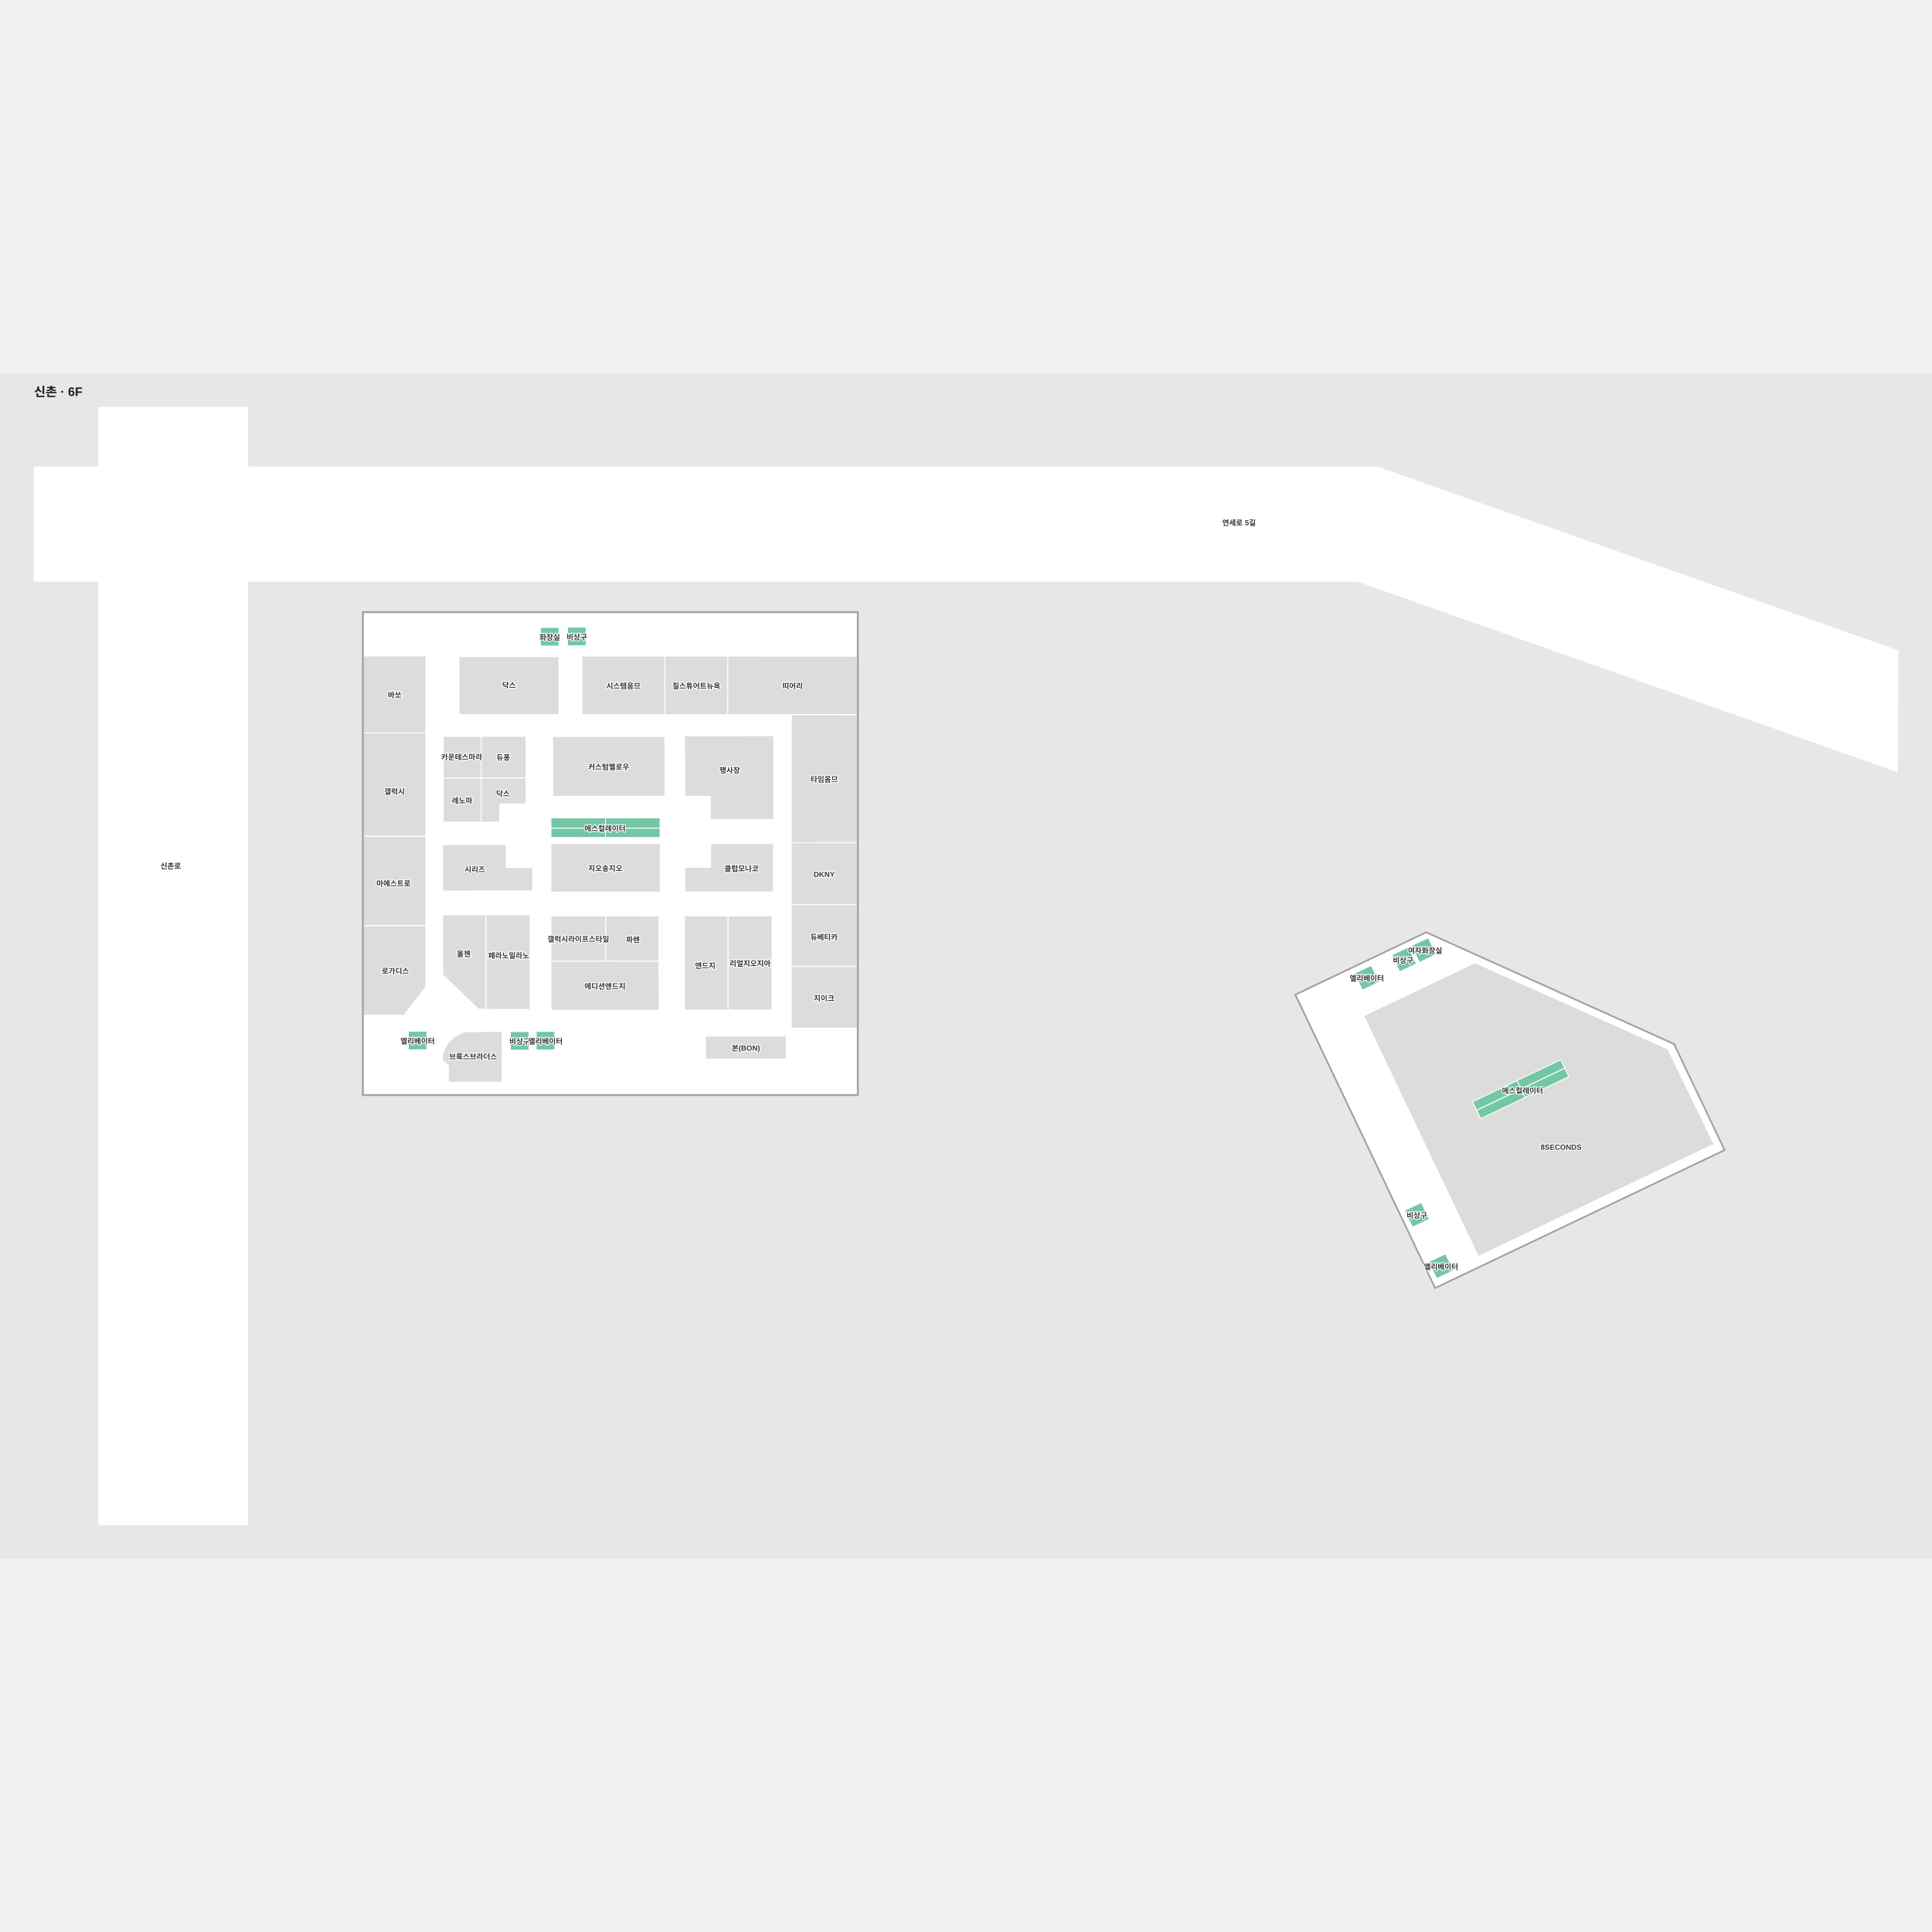
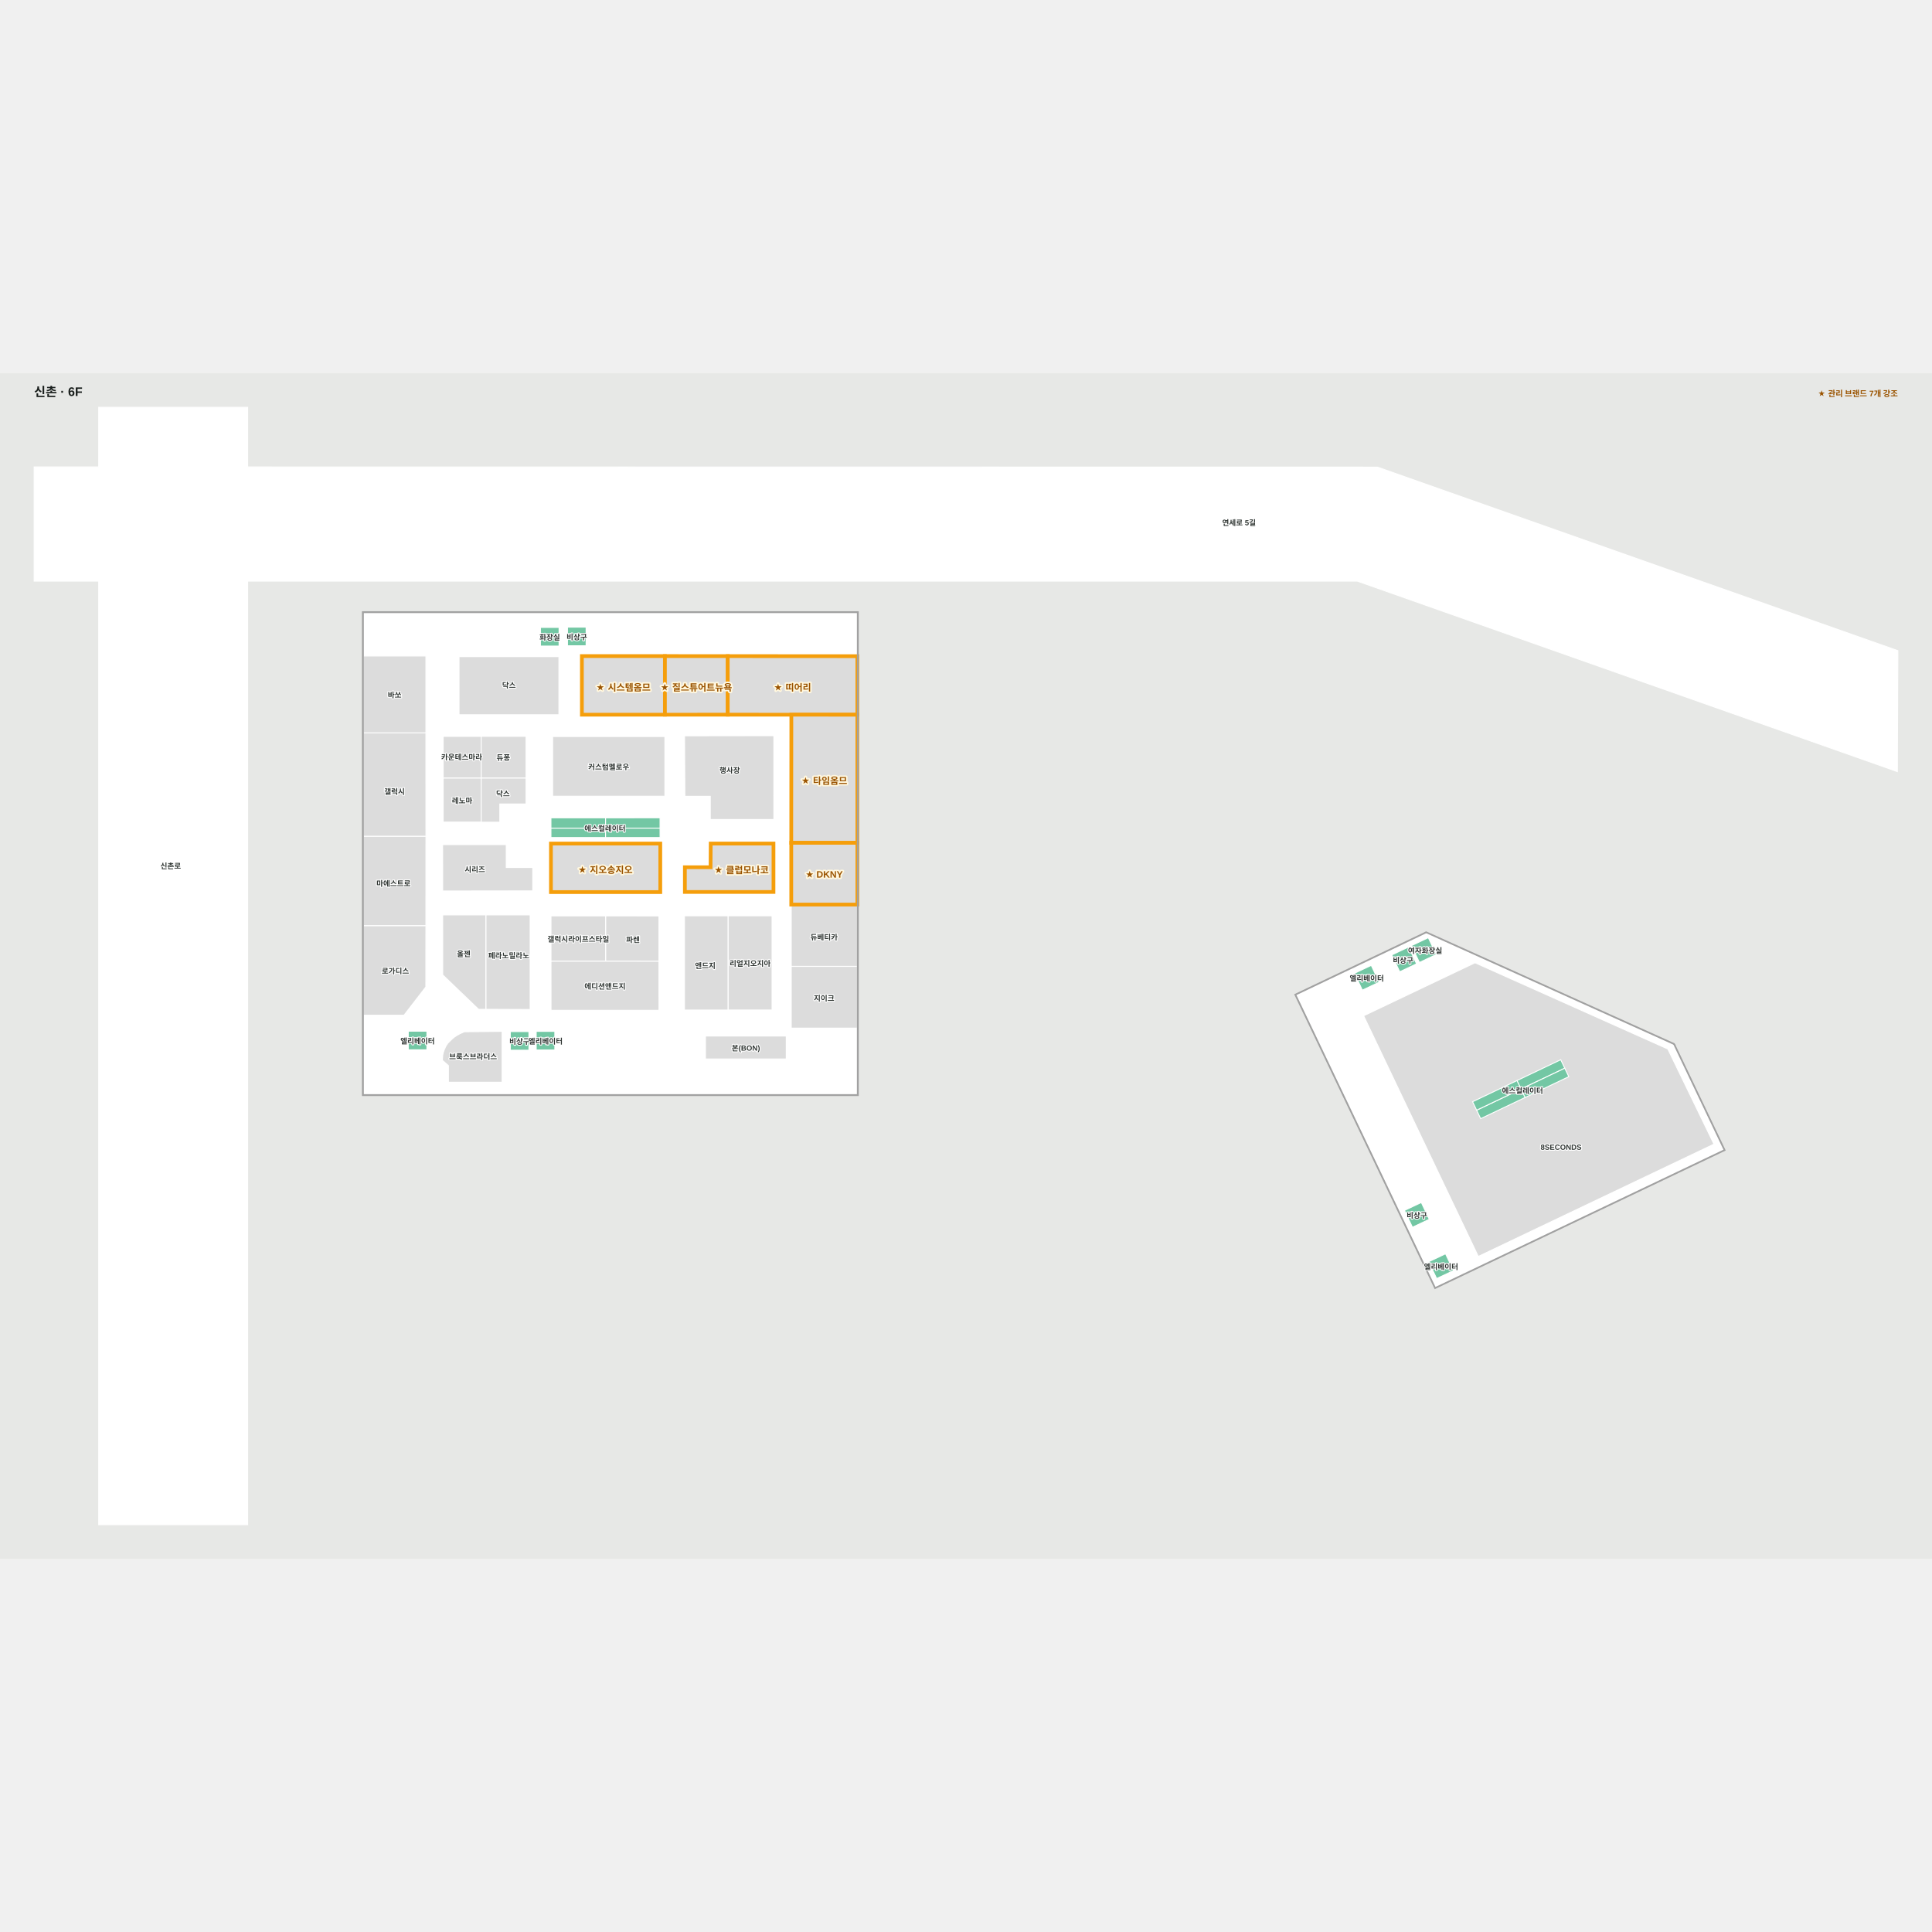
<svg xmlns="http://www.w3.org/2000/svg" viewBox="-55 -55 3112.363 1910" width="1200" height="1200" role="img" aria-labelledby="title desc">
  <rect x="-55" y="-55" width="3112.363" height="1910" fill="#e7e8e6" />
  <g>
    <polygon points="2164.00,96.31 344.00,96.05 344.00,0.00 104.00,0.00 104.00,96.01 0.00,96.00 0.00,280.00 104.00,280.00 104.00,1800.00 344.00,1800.00 344.00,280.00 2131.63,280.00 3001.53,586.83 3002.36,392.02 2992.58,388.57" fill="#ffffff" fill-opacity="1" stroke="#ffffff" stroke-width="1.5" />
    <polygon points="2032.49,946.47 2257.16,1418.02 2722.43,1196.30 2641.37,1026.15 2242.58,846.36" fill="#ffffff" fill-opacity="1" stroke="#ffffff" stroke-width="1.5" />
    <polygon points="530.30,330.70 530.30,1107.20 1326.10,1107.20 1326.10,330.70" fill="#ffffff" fill-opacity="1" stroke="#ffffff" stroke-width="1.5" />
  </g>
  <g>
    <polygon points="2321.16,894.78 2141.75,980.20 2326.49,1367.88 2706.12,1186.97 2631.76,1033.70" fill="#dcdcdc" fill-opacity="1" stroke="#ffffff" stroke-width="1.5" />
    <polygon points="684.50,401.63 684.50,495.23 845.38,495.23 845.38,401.63" fill="#dcdcdc" fill-opacity="1" stroke="#ffffff" stroke-width="1.5" />
-     <polygon points="882.39,400.74 882.39,495.14 1016.15,495.14 1016.15,400.74" fill="#dcdcdc" fill-opacity="1" stroke="#ffffff" stroke-width="1.5" />
-     <polygon points="1016.15,400.74 1016.15,495.14 1117.36,495.09 1117.36,400.78" fill="#dcdcdc" fill-opacity="1" stroke="#ffffff" stroke-width="1.5" />
-     <polygon points="1117.36,400.78 1117.36,495.09 1219.92,495.14 1326.14,495.20 1326.14,400.91" fill="#dcdcdc" fill-opacity="1" stroke="#ffffff" stroke-width="1.5" />
-     <polygon points="1219.84,495.14 1219.68,701.54 1326.18,701.48 1326.14,495.20" fill="#dcdcdc" fill-opacity="1" stroke="#ffffff" stroke-width="1.5" />
+     <polygon points="882.39,400.74 882.39,495.14 1016.15,495.14 1016.15,400.74" fill="#dcdcdc" fill-opacity="1" stroke="#f59e0b" stroke-width="6" data-managed-brands="시스템옴므" />
+     <polygon points="1016.15,400.74 1016.15,495.14 1117.36,495.09 1117.36,400.78" fill="#dcdcdc" fill-opacity="1" stroke="#f59e0b" stroke-width="6" data-managed-brands="질스튜어트뉴욕" />
+     <polygon points="1117.36,400.78 1117.36,495.09 1219.92,495.14 1326.14,495.20 1326.14,400.91" fill="#dcdcdc" fill-opacity="1" stroke="#f59e0b" stroke-width="6" data-managed-brands="띠어리맨" />
+     <polygon points="1219.84,495.14 1219.68,701.54 1326.18,701.48 1326.14,495.20" fill="#dcdcdc" fill-opacity="1" stroke="#f59e0b" stroke-width="6" data-managed-brands="타임옴므" />
    <polygon points="658.91,530.11 658.91,597.33 720.10,597.33 720.10,530.11" fill="#dcdcdc" fill-opacity="1" stroke="#ffffff" stroke-width="1.5" />
    <polygon points="720.14,530.07 720.14,597.31 792.45,597.31 792.45,530.07" fill="#dcdcdc" fill-opacity="1" stroke="#ffffff" stroke-width="1.5" />
    <polygon points="835.25,530.30 835.25,626.50 1016.10,626.50 1016.10,530.30" fill="#dcdcdc" fill-opacity="1" stroke="#ffffff" stroke-width="1.5" />
    <polygon points="1047.77,529.18 1191.62,528.98 1191.64,663.94 1089.26,663.94 1089.26,626.62 1048.26,626.62" fill="#dcdcdc" fill-opacity="1" stroke="#ffffff" stroke-width="1.5" />
    <polygon points="658.04,704.43 760.53,704.43 760.53,741.31 803.22,741.31 803.22,778.98 658.15,779.18" fill="#dcdcdc" fill-opacity="1" stroke="#ffffff" stroke-width="1.5" />
-     <polygon points="1089.95,702.76 1191.05,702.76 1191.05,780.76 1048.32,780.76 1048.32,740.88 1089.69,740.88" fill="#dcdcdc" fill-opacity="1" stroke="#ffffff" stroke-width="1.5" />
+     <polygon points="1089.95,702.76 1191.05,702.76 1191.05,780.76 1048.32,780.76 1048.32,740.88 1089.69,740.88" fill="#dcdcdc" fill-opacity="1" stroke="#f59e0b" stroke-width="6" data-managed-brands="클럽모나코" />
    <polygon points="658.14,817.66 727.88,817.66 727.88,969.76 715.93,969.76 658.20,914.35" fill="#dcdcdc" fill-opacity="1" stroke="#ffffff" stroke-width="1.5" />
    <polygon points="727.88,817.66 727.88,969.76 799.03,970.07 799.03,817.66" fill="#dcdcdc" fill-opacity="1" stroke="#ffffff" stroke-width="1.5" />
    <polygon points="832.65,819.26 832.65,892.29 920.79,892.29 920.79,819.26" fill="#dcdcdc" fill-opacity="1" stroke="#ffffff" stroke-width="1.5" />
    <polygon points="920.79,819.26 920.79,892.29 1006.49,892.34 1006.49,819.30" fill="#dcdcdc" fill-opacity="1" stroke="#ffffff" stroke-width="1.5" />
    <polygon points="832.65,892.29 832.68,971.34 1006.60,971.34 1006.49,892.34 920.79,892.29" fill="#dcdcdc" fill-opacity="1" stroke="#ffffff" stroke-width="1.5" />
    <polygon points="1047.63,819.13 1047.63,970.95 1118.09,970.95 1118.09,819.13" fill="#dcdcdc" fill-opacity="1" stroke="#ffffff" stroke-width="1.5" />
    <polygon points="1118.09,819.13 1118.09,970.91 1188.72,970.92 1188.72,819.14" fill="#dcdcdc" fill-opacity="1" stroke="#ffffff" stroke-width="1.5" />
    <polygon points="1081.51,1012.83 1081.51,1049.78 1211.63,1049.78 1211.63,1012.83" fill="#dcdcdc" fill-opacity="1" stroke="#ffffff" stroke-width="1.5" />
    <polygon points="753.91,1005.31 753.91,1087.26 667.43,1087.26 667.43,1060.50 657.64,1051.90 658.22,1043.82 658.95,1039.99 660.49,1035.38 663.19,1029.27 666.16,1024.71 668.93,1021.81 673.88,1017.02 677.07,1014.41 681.17,1011.71 686.02,1009.05 692.96,1005.94" fill="#dcdcdc" fill-opacity="1" stroke="#ffffff" stroke-width="1.5" />
    <polygon points="602.70,1005.01 602.70,1035.01 632.70,1035.01 632.70,1005.01" fill="#73c7a4" fill-opacity="1" stroke="#ffffff" stroke-width="1.5" />
    <polygon points="767.06,1005.65 767.06,1035.65 797.06,1035.65 797.06,1005.65" fill="#73c7a4" fill-opacity="1" stroke="#ffffff" stroke-width="1.5" />
    <polygon points="808.81,1005.31 808.81,1035.31 838.81,1035.31 838.81,1005.31" fill="#73c7a4" fill-opacity="1" stroke="#ffffff" stroke-width="1.5" />
    <polygon points="815.63,354.59 815.63,384.59 845.63,384.59 845.63,354.59" fill="#73c7a4" fill-opacity="1" stroke="#ffffff" stroke-width="1.5" />
    <polygon points="859.19,354.12 859.19,384.12 889.19,384.12 889.19,354.12" fill="#73c7a4" fill-opacity="1" stroke="#ffffff" stroke-width="1.5" />
    <polygon points="832.55,661.27 832.55,677.96 920.55,677.96 920.55,661.27" fill="#73c7a4" fill-opacity="1" stroke="#ffffff" stroke-width="1.5" />
    <polygon points="920.55,661.27 920.55,677.96 1008.30,677.91 1008.30,661.25" fill="#73c7a4" fill-opacity="1" stroke="#ffffff" stroke-width="1.5" />
    <polygon points="832.55,677.96 832.55,693.08 920.55,693.08 920.55,677.96" fill="#73c7a4" fill-opacity="1" stroke="#ffffff" stroke-width="1.5" />
    <polygon points="920.55,677.96 920.55,693.08 1008.36,693.09 1008.30,677.91" fill="#73c7a4" fill-opacity="1" stroke="#ffffff" stroke-width="1.5" />
-     <polygon points="832.55,702.76 832.55,780.93 1008.67,780.93 1008.67,702.76" fill="#dcdcdc" fill-opacity="1" stroke="#ffffff" stroke-width="1.5" />
+     <polygon points="832.55,702.76 832.55,780.93 1008.67,780.93 1008.67,702.76" fill="#dcdcdc" fill-opacity="1" stroke="#f59e0b" stroke-width="6" data-managed-brands="지오송지오" />
    <polygon points="1219.68,900.56 1326.18,900.56 1326.18,1000.07 1219.68,1000.07" fill="#dcdcdc" fill-opacity="1" stroke="#ffffff" stroke-width="1.5" />
    <polygon points="1219.68,801.05 1326.18,801.05 1326.18,900.56 1219.68,900.56" fill="#dcdcdc" fill-opacity="1" stroke="#ffffff" stroke-width="1.5" />
-     <polygon points="1219.68,701.54 1326.18,701.54 1326.18,801.05 1219.68,801.05" fill="#dcdcdc" fill-opacity="1" stroke="#ffffff" stroke-width="1.5" />
+     <polygon points="1219.68,701.54 1326.18,701.54 1326.18,801.05 1219.68,801.05" fill="#dcdcdc" fill-opacity="1" stroke="#f59e0b" stroke-width="6" data-managed-brands="DKNY맨" />
    <polygon points="530.34,834.91 631.15,834.91 631.01,933.74 595.77,979.37 530.34,979.37" fill="#dcdcdc" fill-opacity="1" stroke="#ffffff" stroke-width="1.5" />
    <polygon points="530.35,690.94 530.37,834.91 631.15,834.91 631.21,690.94" fill="#dcdcdc" fill-opacity="1" stroke="#ffffff" stroke-width="1.5" />
    <polygon points="530.34,524.41 530.35,690.94 631.21,690.94 631.13,524.41" fill="#dcdcdc" fill-opacity="1" stroke="#ffffff" stroke-width="1.5" />
    <polygon points="530.34,400.58 530.34,524.46 631.13,524.46 631.13,400.58" fill="#dcdcdc" fill-opacity="1" stroke="#ffffff" stroke-width="1.5" />
    <polygon points="2258.75,881.52 2231.62,894.31 2218.82,867.18 2245.96,854.38" fill="#73c7a4" fill-opacity="1" stroke="#ffffff" stroke-width="1.5" />
    <polygon points="2227.02,896.49 2199.88,909.28 2187.09,882.15 2214.22,869.35" fill="#73c7a4" fill-opacity="1" stroke="#ffffff" stroke-width="1.5" />
    <polygon points="2286.50,1390.75 2259.36,1403.54 2246.57,1376.41 2273.70,1363.61" fill="#73c7a4" fill-opacity="1" stroke="#ffffff" stroke-width="1.5" />
    <polygon points="2247.50,1308.06 2220.37,1320.86 2207.57,1293.73 2234.70,1280.93" fill="#73c7a4" fill-opacity="1" stroke="#ffffff" stroke-width="1.5" />
    <polygon points="2166.82,926.09 2139.69,938.88 2126.89,911.75 2154.02,898.95" fill="#73c7a4" fill-opacity="1" stroke="#ffffff" stroke-width="1.5" />
    <polygon points="2459.26,1050.99 2388.66,1084.63 2395.17,1098.29 2465.77,1064.64" fill="#73c7a4" fill-opacity="1" stroke="#ffffff" stroke-width="1.5" />
    <polygon points="2465.77,1064.64 2395.17,1098.29 2401.67,1111.91 2472.25,1078.28" fill="#73c7a4" fill-opacity="1" stroke="#ffffff" stroke-width="1.5" />
    <polygon points="2395.29,1098.23 2323.79,1132.30 2330.29,1145.92 2401.76,1111.86" fill="#73c7a4" fill-opacity="1" stroke="#ffffff" stroke-width="1.5" />
    <polygon points="2388.78,1084.58 2317.28,1118.65 2323.79,1132.30 2395.29,1098.23" fill="#73c7a4" fill-opacity="1" stroke="#ffffff" stroke-width="1.5" />
    <polygon points="720.14,668.18 658.91,668.18 658.91,597.31 720.14,597.31" fill="#dcdcdc" fill-opacity="1" stroke="#ffffff" stroke-width="1.5" />
    <polygon points="792.45,597.31 792.45,639.00 750.22,639.00 750.22,668.33 720.14,668.33 720.14,597.31" fill="#dcdcdc" fill-opacity="1" stroke="#ffffff" stroke-width="1.5" />
    <polygon points="2641.40,1026.16 2242.58,846.36 2241.12,845.70 2242.53,845.03 2642.17,1025.13 2643.10,1026.93" fill="#a1a1a1" fill-opacity="1" stroke="#a1a1a1" stroke-width="1.5" />
    <polygon points="2643.10,1026.93 2641.40,1026.16 2715.83,1182.35 2715.79,1182.36 2722.43,1196.30 2257.16,1418.02 2033.74,949.08 2032.49,946.47 2242.58,846.36 2241.12,845.70 2030.86,945.89 2032.63,949.60 2256.58,1419.65 2724.07,1196.88" fill="#a1a1a1" fill-opacity="1" stroke="#a1a1a1" stroke-width="1.5" />
    <polygon points="1327.68,329.22 528.84,329.22 528.84,1108.71 534.95,1108.71 534.95,1107.21 530.34,1107.21 530.34,330.72 1326.18,330.72 1326.18,1107.21 534.95,1107.21 534.95,1108.71 1327.68,1108.71" fill="#a1a1a1" fill-opacity="1" stroke="#a1a1a1" stroke-width="1.5" />
  </g>
  <g font-family="Arial, 'Noto Sans KR', sans-serif" font-size="12" font-weight="600" fill="#303633" stroke="#fff" stroke-width="3" paint-order="stroke" stroke-linejoin="round">
    <text x="581.869" y="907.144" text-anchor="middle" dominant-baseline="central">로가디스</text>
    <text x="578.988" y="766.2" text-anchor="middle" dominant-baseline="central">마에스트로</text>
    <text x="580.737" y="462.524" text-anchor="middle" dominant-baseline="central">바쏘</text>
    <text x="764.94" y="446.793" text-anchor="middle" dominant-baseline="central">닥스</text>
-     <text x="949.27" y="447.941" text-anchor="middle" dominant-baseline="central">시스템옴므</text>
-     <text x="1066.755" y="447.941" text-anchor="middle" dominant-baseline="central">질스튜어트뉴욕</text>
-     <text x="1221.751" y="447.99" text-anchor="middle" dominant-baseline="central">띠어리</text>
-     <text x="1272.911" y="598.343" text-anchor="middle" dominant-baseline="central">타임옴므</text>
-     <text x="1272.668" y="752.428" text-anchor="middle" dominant-baseline="central">DKNY</text>
+     <text x="949.27" y="447.941" text-anchor="middle" dominant-baseline="central" class="managed-brand">★ 시스템옴므</text>
+     <text x="1066.755" y="447.941" text-anchor="middle" dominant-baseline="central" class="managed-brand">★ 질스튜어트뉴욕</text>
+     <text x="1221.751" y="447.99" text-anchor="middle" dominant-baseline="central" class="managed-brand">★ 띠어리</text>
+     <text x="1272.911" y="598.343" text-anchor="middle" dominant-baseline="central" class="managed-brand">★ 타임옴므</text>
+     <text x="1272.668" y="752.428" text-anchor="middle" dominant-baseline="central" class="managed-brand">★ DKNY</text>
    <text x="1272.486" y="852.702" text-anchor="middle" dominant-baseline="central">듀베티카</text>
    <text x="1272.523" y="951.081" text-anchor="middle" dominant-baseline="central">지이크</text>
    <text x="925.674" y="578.397" text-anchor="middle" dominant-baseline="central">커스텀멜로우</text>
    <text x="1120.54" y="583.886" text-anchor="middle" dominant-baseline="central">행사장</text>
-     <text x="1139.562" y="742.179" text-anchor="middle" dominant-baseline="central">클럽모나코</text>
+     <text x="1139.562" y="742.179" text-anchor="middle" dominant-baseline="central" class="managed-brand">★ 클럽모나코</text>
    <text x="1153.408" y="895.026" text-anchor="middle" dominant-baseline="central">리얼
지오지아</text>
    <text x="1081.179" y="898.594" text-anchor="middle" dominant-baseline="central">앤드지</text>
    <text x="876.719" y="855.774" text-anchor="middle" dominant-baseline="central">갤럭시
라이프
스타일</text>
    <text x="964.662" y="856.82" text-anchor="middle" dominant-baseline="central">파렌</text>
    <text x="710.038" y="743.615" text-anchor="middle" dominant-baseline="central">시리즈</text>
    <text x="691.994" y="879.585" text-anchor="middle" dominant-baseline="central">올젠</text>
    <text x="764.666" y="882.355" text-anchor="middle" dominant-baseline="central">페라노
밀라노</text>
    <text x="1146.569" y="1031.304" text-anchor="middle" dominant-baseline="central">본(BON)</text>
    <text x="689.525" y="632.743" text-anchor="middle" dominant-baseline="central">레노마</text>
    <text x="755.242" y="621.444" text-anchor="middle" dominant-baseline="central">닥스</text>
    <text x="688.779" y="562.52" text-anchor="middle" dominant-baseline="central">카운테스
마라</text>
    <text x="755.855" y="563.3" text-anchor="middle" dominant-baseline="central">듀퐁</text>
    <text x="707.078" y="1045.077" text-anchor="middle" dominant-baseline="central">브룩스브라더스</text>
    <text x="580.617" y="618.105" text-anchor="middle" dominant-baseline="central">갤럭시</text>
    <text x="2459.83" y="1191.88" text-anchor="middle" dominant-baseline="central">8SECONDS</text>
    <text x="220" y="738" text-anchor="middle" dominant-baseline="central">신촌로</text>
    <text x="1941" y="185" text-anchor="middle" dominant-baseline="central">연세로 5길</text>
    <text x="919.623" y="931.818" text-anchor="middle" dominant-baseline="central">에디션앤드지</text>
-     <text x="920.288" y="741.765" text-anchor="middle" dominant-baseline="central">지오송지오</text>
+     <text x="920.288" y="741.765" text-anchor="middle" dominant-baseline="central" class="managed-brand">★ 지오송지오</text>
    <text x="2397.701" y="1099.959" text-anchor="middle" dominant-baseline="central">에스컬레이터</text>
    <text x="919.588" y="677.476" text-anchor="middle" dominant-baseline="central">에스컬레이터</text>
    <text x="830.627" y="369.593" text-anchor="middle" dominant-baseline="central">화장실</text>
    <text x="874.194" y="369.122" text-anchor="middle" dominant-baseline="central">비상구</text>
    <text x="617.7" y="1020.008" text-anchor="middle" dominant-baseline="central">엘리베이터</text>
    <text x="782.058" y="1020.649" text-anchor="middle" dominant-baseline="central">비상구</text>
    <text x="823.805" y="1020.307" text-anchor="middle" dominant-baseline="central">엘리베이터</text>
    <text x="2240.789" y="874.348" text-anchor="middle" dominant-baseline="central">여자화장실</text>
    <text x="2205.352" y="890.017" text-anchor="middle" dominant-baseline="central">비상구</text>
    <text x="2266.533" y="1383.579" text-anchor="middle" dominant-baseline="central">엘리베이터</text>
    <text x="2227.534" y="1300.895" text-anchor="middle" dominant-baseline="central">비상구</text>
    <text x="2146.854" y="918.919" text-anchor="middle" dominant-baseline="central">엘리베이터</text>
  </g>
+   <style>.managed-brand { fill:#9a5300; font-size:15px; font-weight:800; stroke:#fff7df; stroke-width:5; }</style>
  <text x="0" y="-18" font-family="Arial, 'Noto Sans KR', sans-serif" font-size="20" font-weight="700" fill="#1a1f1d">신촌 · 6F</text>
+   <text x="3002.363" y="-18" text-anchor="end" font-family="Arial, 'Noto Sans KR', sans-serif" font-size="13" font-weight="700" fill="#9a5300">★ 관리 브랜드 7개 강조</text>
</svg>
